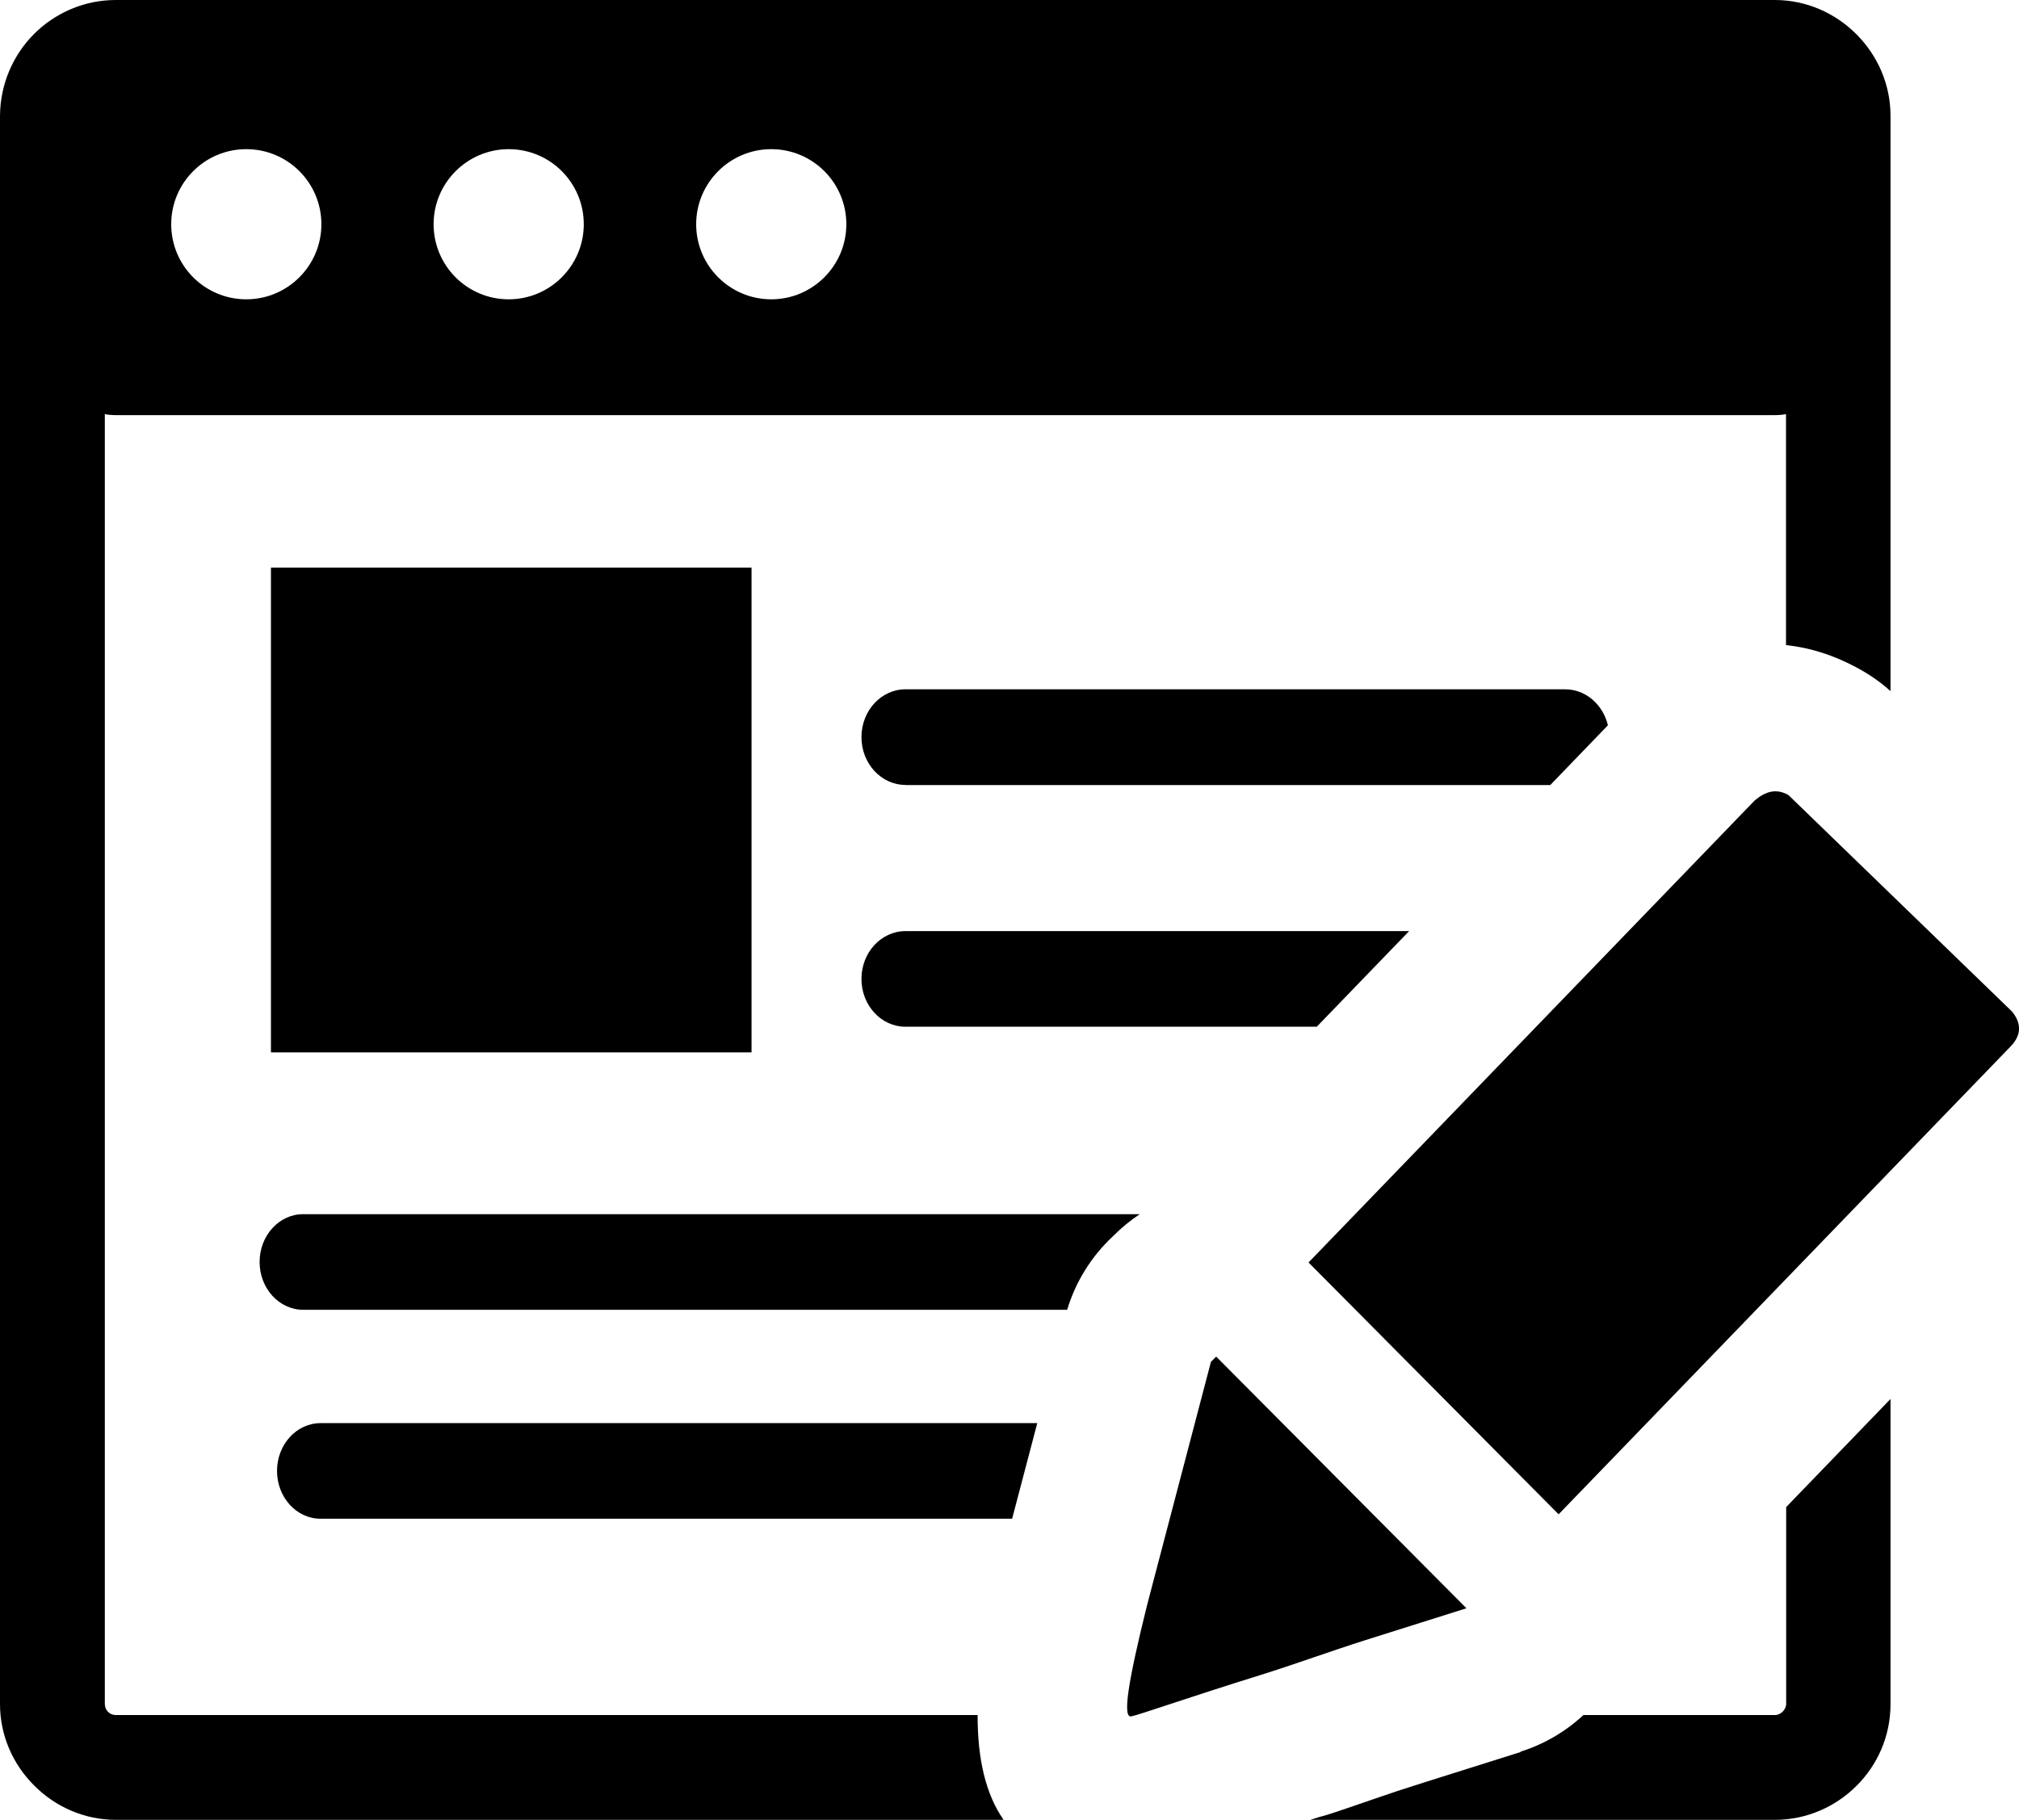
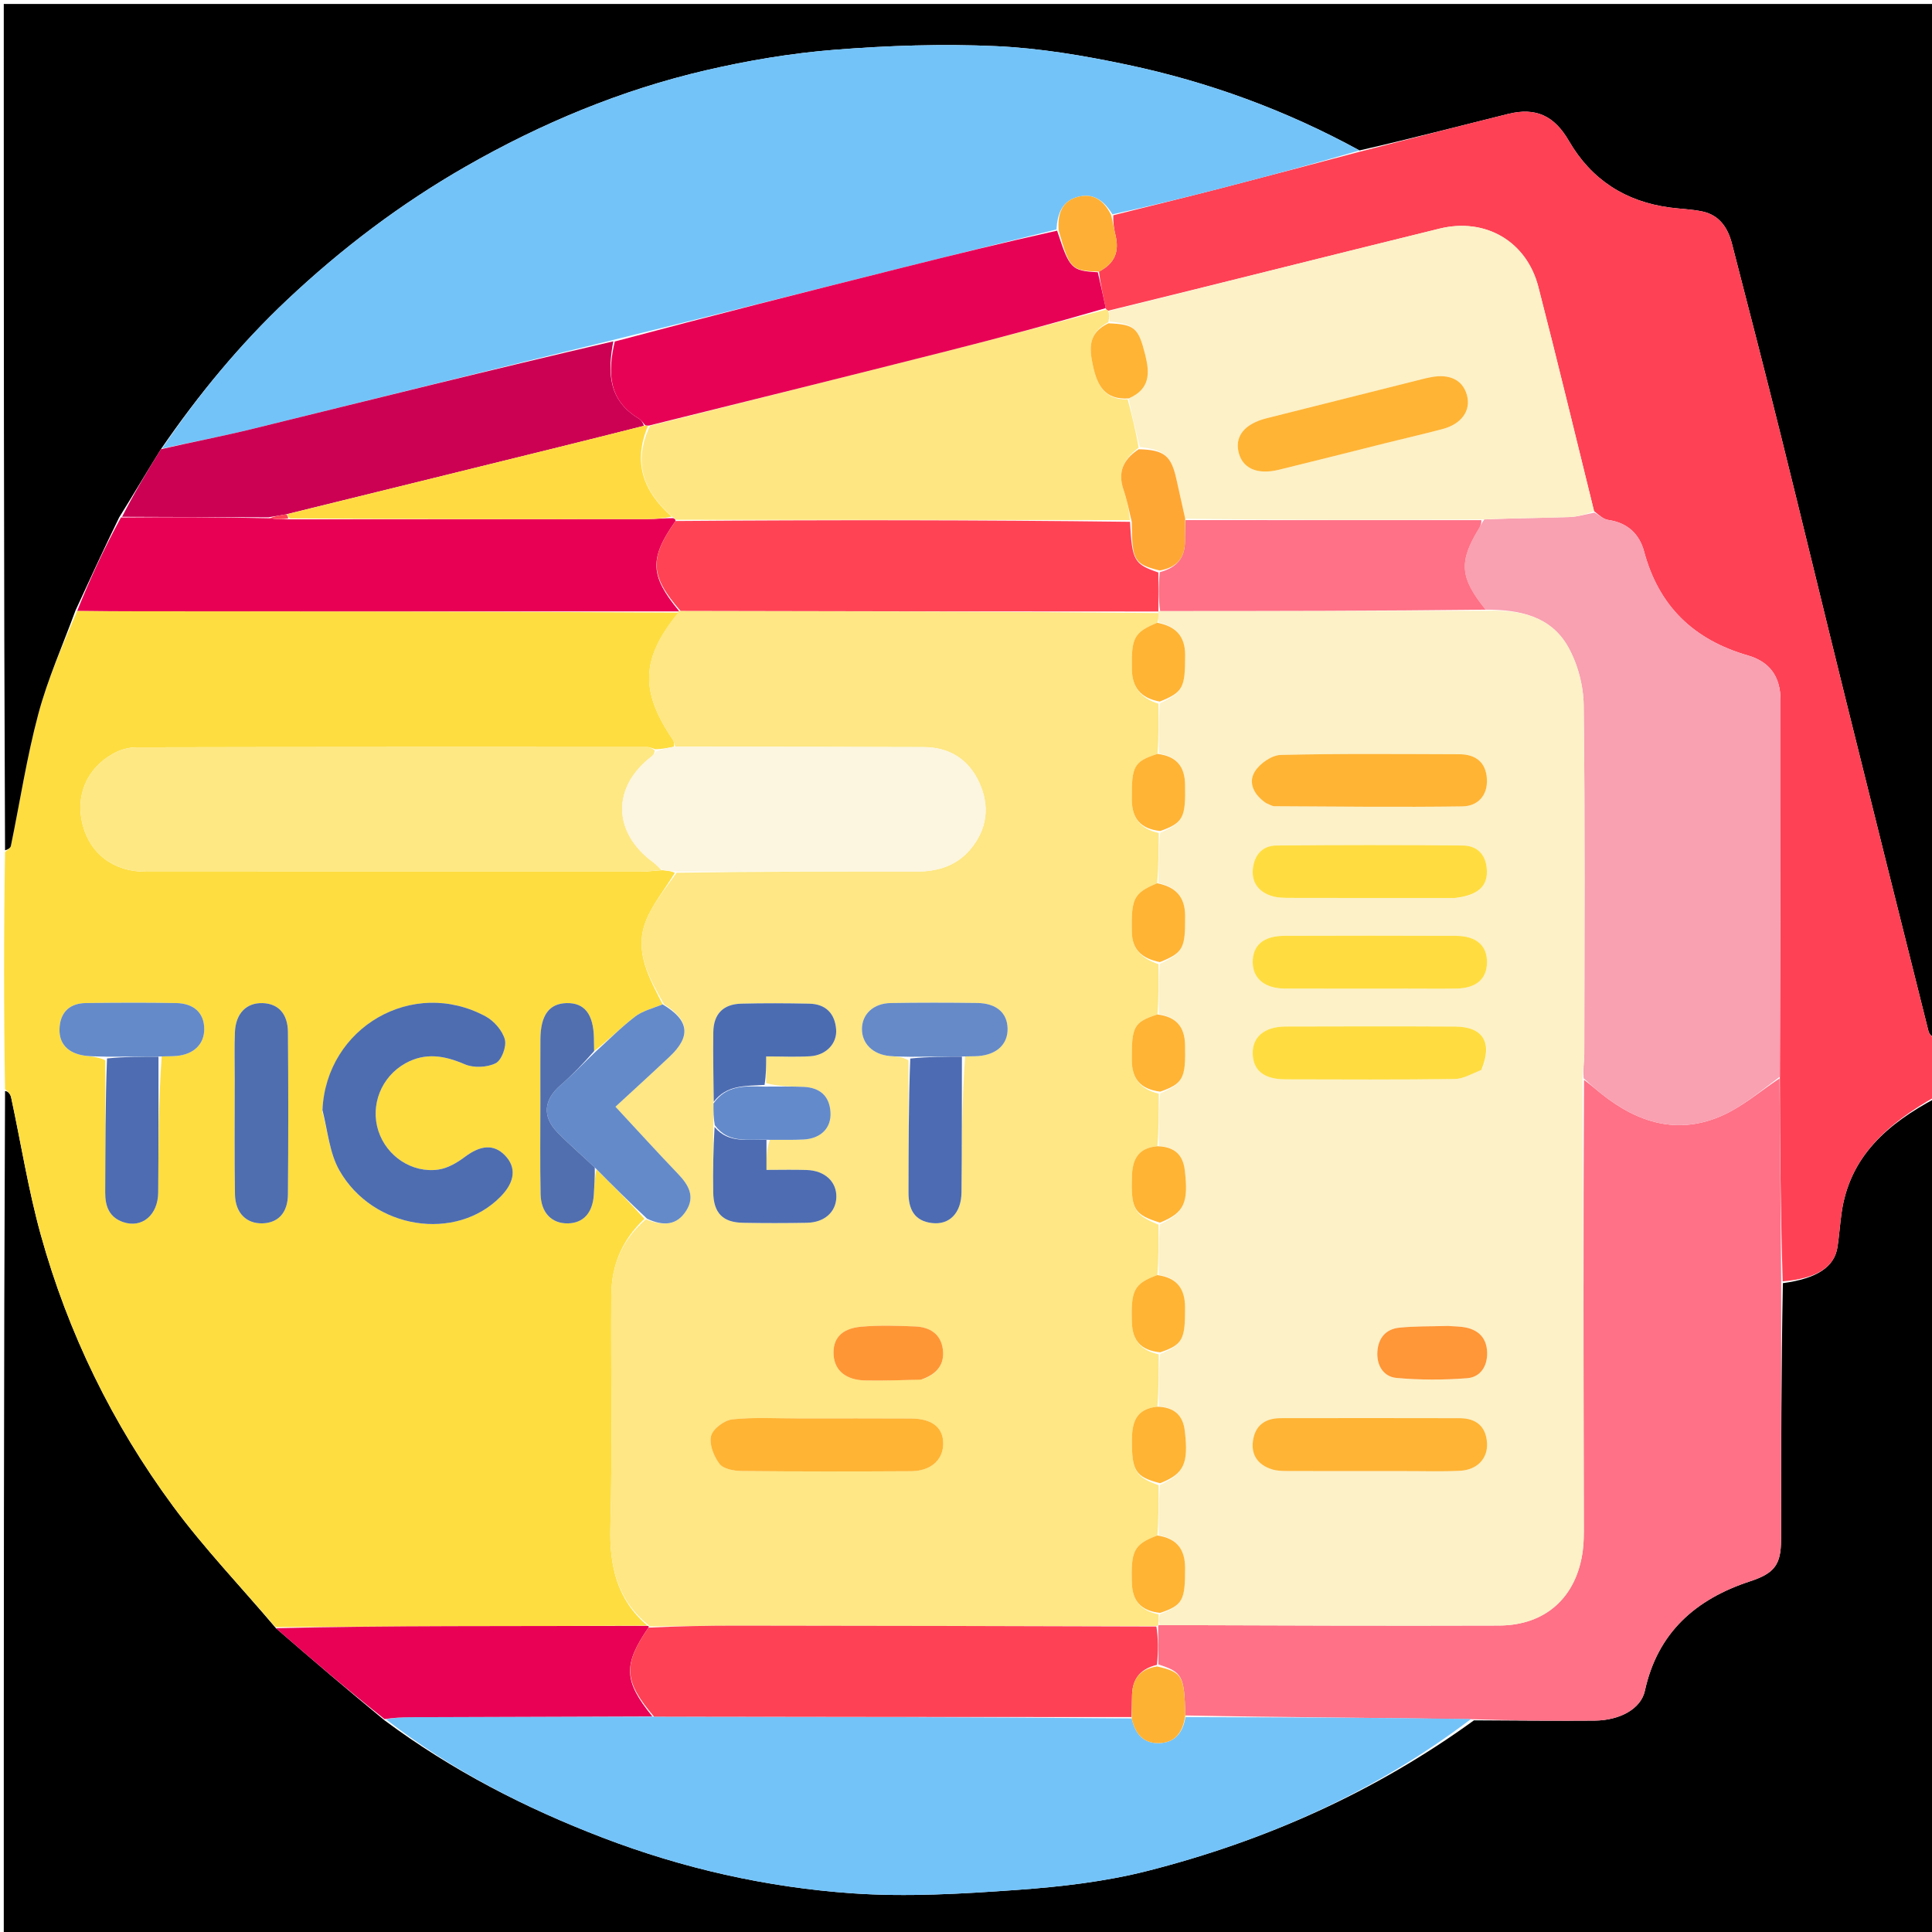
- <svg xmlns="http://www.w3.org/2000/svg" version="1.1" id="Layer_1" x="0px" y="0px" viewBox="0 0 122.88 110.78" style="enable-background:new 0 0 122.88 110.78" xml:space="preserve">
-   <style type="text/css">
- 	.st0{fill-rule:evenodd;clip-rule:evenodd;}
- </style>
-   <g>
-     <path class="st0" d="M7.05,0h100.97c1.92,0,3.68,0.8,4.95,2.07l0,0l0.01,0.01l0.01,0.01L113,2.1c1.27,1.28,2.06,3.03,2.06,4.95 v35.02c-0.53-0.48-1.13-0.91-1.78-1.28c-1.54-0.87-3.06-1.36-4.58-1.52V25.21l0,0c-0.22,0.04-0.45,0.06-0.67,0.06H7.05 c-0.23,0-0.46-0.02-0.67-0.06v78.51c0,0.19,0.07,0.36,0.19,0.48l0,0l0.01,0.01c0.12,0.12,0.28,0.19,0.48,0.19h52.44 c-0.01,2.74,0.52,4.86,1.58,6.38l-54.02,0c-1.92,0-3.68-0.79-4.96-2.07l-0.01-0.01l-0.01-0.01l-0.01-0.01 C0.79,107.4,0,105.65,0,103.73l0-96.7c0.02-1.94,0.81-3.7,2.08-4.97c0.08-0.08,0.15-0.15,0.23-0.22C3.57,0.7,5.23,0,7.05,0L7.05,0 L7.05,0z M55.11,47.78c-1.48,0-2.68-1.3-2.68-2.91c0-1.61,1.2-2.91,2.68-2.91h40.15c1.25,0,2.3,0.93,2.6,2.19l-3.51,3.64H55.11 L55.11,47.78L55.11,47.78z M55.11,62.5c-1.48,0-2.68-1.3-2.68-2.91s1.2-2.91,2.68-2.91h30.65l-5.62,5.82H55.11L55.11,62.5 L55.11,62.5z M89.25,97.9c-2.05,0.65-4.1,1.29-6.15,1.94c-2.05,0.65-4.1,1.4-6.15,2.05c-4.86,1.51-7.55,2.48-8.1,2.59 c-0.54,0.11-0.21-2.05,0.97-6.8l3.88-14.78l0.32-0.32L89.25,97.9L89.25,97.9L89.25,97.9L89.25,97.9L89.25,97.9L89.25,97.9z M79.64,76.85l27.16-28.13c0.65-0.54,1.3-0.75,2.05-0.32l13.6,13.17c0.54,0.65,0.65,1.4-0.11,2.16L94.86,92.18L79.64,76.85 L79.64,76.85L79.64,76.85L79.64,76.85z M115.06,85.16v18.58c0,1.94-0.79,3.7-2.07,4.97c-1.27,1.27-3.03,2.07-4.97,2.07H79.74 l0.51-0.16l0.5-0.14c0.55-0.17,1.86-0.62,3.16-1.07c0.67-0.23,1.34-0.46,2.74-0.9l5.9-1.86l-0.01-0.02 c1.39-0.44,2.7-1.18,3.83-2.23h11.65c0.18,0,0.35-0.08,0.48-0.21c0.12-0.12,0.21-0.29,0.21-0.48V91.74L115.06,85.16L115.06,85.16z M19.51,92.45c-1.46,0-2.65-1.3-2.65-2.91s1.19-2.91,2.65-2.91h43.62l-1.53,5.82H19.51L19.51,92.45L19.51,92.45z M18.45,79.73 c-1.46,0-2.65-1.3-2.65-2.91c0-1.61,1.19-2.91,2.65-2.91h50.92c-0.56,0.37-1.1,0.81-1.6,1.31l-0.05,0.05 c-1.26,1.18-2.24,2.7-2.77,4.46H18.45L18.45,79.73L18.45,79.73z M16.49,34.55h29.25v29.51H16.49V34.55L16.49,34.55L16.49,34.55z M46.94,9.08c2.53,0,4.57,2.05,4.57,4.57c0,2.52-2.05,4.57-4.57,4.57c-2.52,0-4.57-2.05-4.57-4.57 C42.37,11.13,44.42,9.08,46.94,9.08L46.94,9.08L46.94,9.08z M30.96,9.08c2.53,0,4.57,2.05,4.57,4.57c0,2.52-2.05,4.57-4.57,4.57 c-2.53,0-4.57-2.05-4.57-4.57C26.39,11.13,28.44,9.08,30.96,9.08L30.96,9.08L30.96,9.08z M14.99,9.08c2.53,0,4.57,2.05,4.57,4.57 c0,2.52-2.05,4.57-4.57,4.57c-2.53,0-4.57-2.05-4.57-4.57C10.42,11.13,12.46,9.08,14.99,9.08L14.99,9.08L14.99,9.08z" />
-   </g>
+ <svg xmlns="http://www.w3.org/2000/svg" version="1.1" id="Layer_1" x="0px" y="0px" width="100%" viewBox="0 0 512 512" enable-background="new 0 0 512 512" xml:space="preserve">
+   <path fill="#000000" opacity="1" stroke="none" d=" M513,291   C513,364.966 513,438.933 513,512.95   C342.445,512.95 171.889,512.95 1,512.95   C1,438.646 1,364.291 1.336,289.133   C2.11,289.167 2.762,289.957 2.954,290.846   C5.569,302.989 7.498,315.32 10.814,327.266   C18.042,353.297 29.802,377.355 45.808,399.079   C54.11,410.347 63.886,420.531 73.134,431.499   C82.699,439.816 92.127,447.839 101.926,455.919   C119.839,469.233 139.214,479.138 159.66,486.979   C180.96,495.148 203.131,500.153 225.799,501.744   C240.282,502.76 254.974,501.886 269.501,500.848   C281.138,500.016 292.923,498.663 304.195,495.787   C335.266,487.861 364.231,475.009 390.618,455.905   C401.566,455.984 412.06,456.054 422.554,455.98   C429.344,455.932 434.876,452.811 435.907,448.088   C439.284,432.623 449.372,423.783 463.837,419.045   C470.295,416.929 471.992,414.579 471.999,408.049   C472.025,385.396 472.048,362.742 472.477,340.051   C481.573,338.817 486.168,335.734 486.961,330.44   C487.397,327.53 487.608,324.587 488.004,321.671   C490.082,306.358 500.376,297.726 513,291  z" />
+   <path fill="#FEDD41" opacity="1" stroke="none" d=" M72.997,431.204   C63.886,420.531 54.11,410.347 45.808,399.079   C29.802,377.355 18.042,353.297 10.814,327.266   C7.498,315.32 5.569,302.989 2.954,290.846   C2.762,289.957 2.11,289.167 1.336,288.666   C1,267.979 1,246.958 1.336,225.803   C2.091,225.168 2.773,224.721 2.889,224.158   C5.294,212.498 7.089,200.679 10.157,189.2   C12.654,179.859 16.662,170.922 20.463,161.875   C26.411,161.964 31.896,161.995 37.381,161.998   C84.918,162.026 132.456,162.049 179.809,162.35   C169.875,174.461 169.54,183.096 178.294,195.995   C178.647,196.516 178.712,197.231 178.556,197.903   C176.806,198.235 175.412,198.52 173.677,198.566   C172.688,198.201 172.038,197.967 171.389,197.967   C126.292,197.958 81.194,197.946 36.097,198.048   C34.047,198.053 31.788,198.72 29.988,199.725   C22.879,203.695 19.888,211.023 21.933,218.705   C23.974,226.372 30.187,231.009 38.533,231.011   C82.3,231.021 126.066,231.02 169.833,230.995   C171.65,230.994 173.467,230.721 175.656,230.607   C177.017,230.761 178.008,230.882 178.849,231.303   C176.124,235.782 172.861,239.694 171.122,244.195   C167.99,252.3 172.159,259.303 175.606,266.177   C172.879,267.257 170.227,267.916 168.251,269.447   C164.458,272.385 161.048,275.818 157.451,278.555   C157.414,277.065 157.417,276.065 157.395,275.065   C157.256,268.735 154.892,265.724 150.157,265.834   C145.522,265.942 143.249,269.054 143.212,275.445   C143.18,280.944 143.203,286.443 143.205,291.942   C143.208,300.107 143.097,308.274 143.262,316.436   C143.363,321.427 146.25,324.297 150.509,324.209   C154.612,324.124 157.058,321.419 157.368,316.61   C157.517,314.292 157.653,311.973 158.049,309.903   C162.567,314.379 166.829,318.606 170.786,323.005   C164.752,328.641 162.048,335.479 161.997,343.25   C161.862,363.703 162.307,384.169 161.761,404.609   C161.481,415.107 163.557,424.017 171.592,430.817   C153.855,430.912 136.584,430.898 119.313,430.95   C103.874,430.997 88.435,431.117 72.997,431.204  M27.896,280.981   C27.899,292.647 27.947,304.313 27.879,315.979   C27.857,319.674 28.948,322.605 32.644,323.869   C37.608,325.567 41.871,322.017 41.925,316.024   C42.033,304.025 41.985,292.026 42.849,279.916   C44.174,279.894 45.507,279.957 46.823,279.835   C51.406,279.409 54.16,276.667 54.127,272.65   C54.092,268.501 51.452,265.902 46.66,265.82   C38.711,265.683 30.757,265.722 22.807,265.817   C18.787,265.866 16.192,267.907 15.806,272.049   C15.423,276.161 17.577,278.707 21.458,279.583   C23.529,280.05 25.736,279.914 27.896,280.981  M85.423,294.587   C86.866,299.807 87.334,305.583 89.93,310.148   C98.869,325.866 120.916,329.165 132.706,317.078   C136.519,313.169 136.895,309.306 133.771,306.135   C130.805,303.125 127.319,303.48 123.134,306.632   C121.103,308.161 118.607,309.607 116.161,309.952   C109.151,310.941 102.471,306.393 100.292,299.752   C98.045,292.905 101.043,285.334 107.448,281.785   C112.743,278.851 117.798,279.734 123.183,282.053   C125.521,283.061 129.106,282.902 131.366,281.765   C132.936,280.975 134.296,277.317 133.793,275.475   C133.149,273.117 130.935,270.561 128.712,269.36   C109.373,258.912 86.461,272.25 85.423,294.587  M62.205,286.506   C62.211,296.505 62.105,306.505 62.269,316.501   C62.351,321.469 65.315,324.33 69.583,324.2   C73.697,324.074 76.266,321.409 76.307,316.518   C76.424,302.187 76.424,287.855 76.308,273.525   C76.268,268.62 73.714,265.966 69.597,265.836   C65.317,265.7 62.47,268.548 62.256,273.513   C62.083,277.505 62.211,281.51 62.205,286.506  z" />
+   <path fill="#000000" opacity="1" stroke="none" d=" M19.999,161.805   C16.662,170.922 12.654,179.859 10.157,189.2   C7.089,200.679 5.294,212.498 2.889,224.158   C2.773,224.721 2.091,225.168 1.336,225.335   C1,150.366 1,75.731 1,1.048   C171.56,1.048 342.121,1.048 513,1.048   C513,92.021 513,183.042 512.673,274.846   C511.9,274.801 511.256,274.023 511.035,273.139   C503.703,243.877 496.376,214.614 489.124,185.332   C483.358,162.049 477.748,138.728 471.959,115.451   C467.732,98.457 463.356,81.499 458.975,64.544   C457.911,60.424 455.701,57.042 451.245,56.066   C448.386,55.44 445.406,55.385 442.491,54.994   C430.757,53.417 421.744,47.643 415.785,37.361   C411.927,30.704 407.067,28.358 399.647,30.2   C386.592,33.442 373.574,36.831 360.278,39.867   C340.675,29.144 320.185,21.692 298.743,17.159   C287.3,14.74 275.612,12.764 263.959,12.232   C249.749,11.585 235.413,12.068 221.22,13.186   C209.757,14.09 198.276,16.02 187.066,18.625   C164.595,23.846 143.464,32.661 123.416,44.138   C106.2,53.994 90.518,65.868 76.121,79.436   C63.553,91.28 52.61,104.545 42.649,119.042   C38.856,125.125 35.367,131.033 31.577,137.122   C27.517,145.471 23.758,153.638 19.999,161.805  z" />
+   <path fill="#FF4155" opacity="1" stroke="none" d=" M360.54,40.159   C373.574,36.831 386.592,33.442 399.647,30.2   C407.067,28.358 411.927,30.704 415.785,37.361   C421.744,47.643 430.757,53.417 442.491,54.994   C445.406,55.385 448.386,55.44 451.245,56.066   C455.701,57.042 457.911,60.424 458.975,64.544   C463.356,81.499 467.732,98.457 471.959,115.451   C477.748,138.728 483.358,162.049 489.124,185.332   C496.376,214.614 503.703,243.877 511.035,273.139   C511.256,274.023 511.9,274.801 512.673,275.314   C513,280.022 513,285.044 513,290.533   C500.376,297.726 490.082,306.358 488.004,321.671   C487.608,324.587 487.397,327.53 486.961,330.44   C486.168,335.734 481.573,338.817 472.437,339.579   C471.859,321.359 471.728,303.573 471.687,285.342   C471.814,251.786 471.885,218.674 471.858,185.563   C471.853,179.29 468.997,175.375 463.166,173.689   C448.892,169.563 439.591,160.676 435.704,146.166   C434.448,141.475 431.284,138.522 426.206,137.794   C424.92,137.61 423.763,136.524 422.439,135.449   C417.463,115.362 412.744,95.64 407.673,76.009   C404.559,63.955 393.652,57.599 381.472,60.594   C352.261,67.776 323.095,75.14 293.707,82.333   C293.502,82.234 293.083,82.051 293.041,81.658   C292.31,78.229 291.621,75.191 291.242,71.97   C295.504,69.796 296.632,66.597 295.638,62.425   C295.225,60.69 294.965,58.92 295.032,57.053   C304.784,54.602 314.155,52.322 323.491,49.909   C335.855,46.713 348.192,43.414 360.54,40.159  z" />
+   <path fill="#FF7186" opacity="1" stroke="none" d=" M471.596,285.786   C471.728,303.573 471.859,321.359 472.031,339.617   C472.048,362.742 472.025,385.396 471.999,408.049   C471.992,414.579 470.295,416.929 463.837,419.045   C449.372,423.783 439.284,432.623 435.907,448.088   C434.876,452.811 429.344,455.932 422.554,455.98   C412.06,456.054 401.566,455.984 390.295,455.619   C364.398,455.193 339.279,455.124 314.113,454.61   C313.887,444.082 313.37,443.159 306.99,441.091   C306.969,437.477 306.946,434.289 306.928,430.973   C306.933,430.844 306.984,430.592 307.449,430.664   C337.704,430.765 367.494,430.881 397.284,430.781   C409.671,430.74 417.877,423.188 419.461,410.872   C419.736,408.737 419.734,406.557 419.73,404.398   C419.661,364.961 419.571,325.523 419.786,286.177   C421.473,287.434 422.84,288.626 424.253,289.761   C434.011,297.602 444.796,300.936 456.67,295.511   C462.011,293.07 466.643,289.076 471.596,285.786  z" />
+   <path fill="#73C3F9" opacity="1" stroke="none" d=" M314.16,455.054   C339.279,455.124 364.398,455.193 389.841,455.549   C364.231,475.009 335.266,487.861 304.195,495.787   C292.923,498.663 281.138,500.016 269.501,500.848   C254.974,501.886 240.282,502.76 225.799,501.744   C203.131,500.153 180.96,495.148 159.66,486.979   C139.214,479.138 119.839,469.233 102.28,455.637   C104.41,455.221 106.559,455.085 108.709,455.076   C130.093,454.993 151.477,454.93 173.339,454.932   C215.825,455.016 257.832,455.03 299.913,455.407   C300.854,459.582 303.06,462.034 307.126,461.944   C311.454,461.849 313.509,459.083 314.16,455.054  z" />
+   <path fill="#E80154" opacity="1" stroke="none" d=" M172.862,454.862   C151.477,454.93 130.093,454.993 108.709,455.076   C106.559,455.085 104.41,455.221 101.908,455.58   C92.127,447.839 82.699,439.816 73.134,431.499   C88.435,431.117 103.874,430.997 119.313,430.95   C136.584,430.898 153.855,430.912 171.55,430.885   C171.974,430.872 171.985,431.031 171.834,431.339   C165.082,441.219 165.299,445.496 172.862,454.862  z" />
+   <path fill="#FEE784" opacity="1" stroke="none" d=" M178.911,197.856   C178.712,197.231 178.647,196.516 178.294,195.995   C169.54,183.096 169.875,174.461 179.743,162.307   C179.863,161.986 179.869,161.828 180.344,161.892   C222.877,162.005 264.936,162.054 306.997,162.46   C307.009,163.527 307.021,164.239 306.677,165.033   C300.476,167.593 299.82,169.055 299.957,177.328   C300.039,182.217 302.329,185.02 307.012,186.485   C307.046,191.198 307.085,195.45 306.744,199.785   C300.413,201.824 299.881,203.063 299.945,211.889   C299.981,216.904 302.208,219.656 307.1,220.757   C307.053,225.463 307.032,229.724 306.66,234.069   C300.39,236.674 299.796,238.126 299.948,246.921   C300.032,251.823 302.743,254.033 307.028,255.52   C307.048,260.243 307.079,264.508 306.73,268.843   C300.423,270.861 299.893,272.115 299.942,280.938   C299.97,285.978 302.278,288.659 307.1,289.833   C307.085,294.766 307.096,299.258 306.71,303.768   C301.499,304.212 300.127,307.374 299.987,311.616   C299.698,320.427 300.493,321.876 307.041,324.553   C307.044,329.291 307.063,333.572 306.709,337.907   C300.478,340.178 299.666,341.948 299.97,350.574   C300.138,355.332 302.444,357.897 307.079,358.91   C307.075,363.819 307.09,368.293 306.709,372.79   C300.864,373.384 299.992,377.161 299.974,381.676   C299.942,389.786 300.895,391.401 307.056,393.593   C307.049,398.319 307.064,402.589 306.707,406.918   C300.466,409.247 299.679,410.98 299.967,419.59   C300.126,424.352 302.44,426.9 307.073,427.822   C307.046,428.951 307.015,429.772 306.984,430.592   C306.984,430.592 306.933,430.844 306.471,430.912   C269.135,430.92 232.262,430.844 195.388,430.811   C187.587,430.804 179.786,430.954 171.985,431.031   C171.985,431.031 171.974,430.872 172.016,430.805   C163.557,424.017 161.481,415.107 161.761,404.609   C162.307,384.169 161.862,363.703 161.997,343.25   C162.048,335.479 164.752,328.641 171.165,323.134   C175.788,325 179.385,324.761 181.863,320.836   C184.26,317.04 182.461,313.992 179.69,311.1   C174.196,305.369 168.858,299.49 163.103,293.292   C167.521,289.214 172.531,284.664 177.455,280.023   C183.175,274.633 182.693,270.378 175.986,266.15   C172.159,259.303 167.99,252.3 171.122,244.195   C172.861,239.694 176.124,235.782 179.317,231.279   C200.908,230.958 221.881,230.942 242.854,230.98   C248.454,230.99 253.451,229.477 257.132,225.121   C261.644,219.782 262.38,213.62 259.513,207.361   C256.711,201.244 251.636,198.015 244.822,197.989   C222.852,197.906 200.882,197.895 178.911,197.856  M189.014,292.85   C189.056,294.568 189.097,296.286 189.021,298.934   C189.012,304.601 188.933,310.268 189.013,315.933   C189.091,321.43 191.517,323.951 196.869,324.05   C202.534,324.155 208.203,324.153 213.867,324.048   C218.473,323.963 221.517,321.214 221.638,317.31   C221.766,313.204 218.635,310.229 213.798,310.062   C210.349,309.942 206.892,310.038 203.124,310.038   C203.124,306.993 203.124,304.532 204.034,302.047   C207.013,302.034 209.999,302.14 212.971,301.981   C217.543,301.735 220.324,298.932 220.092,294.795   C219.847,290.433 217.264,288.239 213.032,288.036   C209.729,287.878 206.413,287.964 203.04,287.05   C203.04,284.799 203.04,282.549 203.04,279.966   C207.407,279.966 211.066,280.145 214.699,279.919   C218.885,279.657 221.867,276.584 221.585,272.815   C221.266,268.565 218.813,266.072 214.464,265.983   C208.467,265.86 202.463,265.829 196.467,265.98   C191.666,266.101 189.117,268.684 189.036,273.509   C188.932,279.67 189.093,285.836 189.014,292.85  M255.776,279.926   C256.936,279.911 258.101,279.957 259.256,279.87   C264.165,279.498 267.104,276.721 267.024,272.582   C266.943,268.398 264.06,265.863 258.932,265.799   C251.308,265.704 243.68,265.69 236.057,265.817   C231.477,265.893 228.484,268.723 228.426,272.613   C228.368,276.527 231.287,279.437 235.777,279.857   C237.425,280.011 239.086,280.012 240.757,281.009   C240.763,292.668 240.793,304.328 240.762,315.987   C240.751,320.344 242.217,323.55 246.976,324.12   C251.59,324.672 254.748,321.478 254.807,315.985   C254.935,303.995 254.889,292.002 255.776,279.926  M211.5,375.894   C205.681,375.908 199.82,375.528 194.065,376.144   C191.956,376.37 188.901,378.664 188.442,380.544   C187.9,382.76 189.162,385.967 190.682,387.946   C191.726,389.307 194.536,389.817 196.565,389.838   C211.527,389.987 226.492,389.971 241.456,389.889   C246.625,389.861 249.876,386.954 249.957,382.716   C250.04,378.37 247.09,375.945 241.43,375.913   C231.787,375.858 222.144,375.895 211.5,375.894  M244.502,365.505   C248.254,364.215 250.363,361.636 249.868,357.629   C249.36,353.52 246.402,351.682 242.567,351.524   C237.783,351.326 232.955,351.169 228.199,351.595   C222.917,352.067 220.618,354.806 220.921,359.149   C221.206,363.217 224.186,365.726 229.276,365.833   C234.073,365.934 238.877,365.766 244.502,365.505  z" />
+   <path fill="#FEE884" opacity="1" stroke="none" d=" M175.285,230.574   C173.467,230.721 171.65,230.994 169.833,230.995   C126.066,231.02 82.3,231.021 38.533,231.011   C30.187,231.009 23.974,226.372 21.933,218.705   C19.888,211.023 22.879,203.695 29.988,199.725   C31.788,198.72 34.047,198.053 36.097,198.048   C81.194,197.946 126.292,197.958 171.389,197.967   C172.038,197.967 172.688,198.201 173.544,198.892   C173.394,199.799 173.065,200.177 172.675,200.476   C162.091,208.591 162.308,220.647 173.165,228.563   C173.946,229.132 174.582,229.899 175.285,230.574  z" />
+   <path fill="#E80054" opacity="1" stroke="none" d=" M20.463,161.875   C23.758,153.638 27.517,145.471 32.054,137.138   C45.605,137.013 58.379,137.054 71.44,137.342   C73.279,137.614 74.83,137.639 76.824,137.63   C108.748,137.592 140.228,137.595 171.708,137.565   C173.859,137.563 176.01,137.315 178.422,137.322   C178.857,137.558 179.03,137.654 179.025,138.072   C172.042,147.969 172.243,152.57 179.869,161.828   C179.869,161.828 179.863,161.986 179.928,162.03   C132.456,162.049 84.918,162.026 37.381,161.998   C31.896,161.995 26.411,161.964 20.463,161.875  z" />
+   <path fill="#FCF5DF" opacity="1" stroke="none" d=" M175.656,230.607   C174.582,229.899 173.946,229.132 173.165,228.563   C162.308,220.647 162.091,208.591 172.675,200.476   C173.065,200.177 173.394,199.799 173.884,199.131   C175.412,198.52 176.806,198.235 178.556,197.903   C200.882,197.895 222.852,197.906 244.822,197.989   C251.636,198.015 256.711,201.244 259.513,207.361   C262.38,213.62 261.644,219.782 257.132,225.121   C253.451,229.477 248.454,230.99 242.854,230.98   C221.881,230.942 200.908,230.958 179.466,230.978   C178.008,230.882 177.017,230.761 175.656,230.607  z" />
+   <path fill="#4E6DB0" opacity="1" stroke="none" d=" M85.451,294.168   C86.461,272.25 109.373,258.912 128.712,269.36   C130.935,270.561 133.149,273.117 133.793,275.475   C134.296,277.317 132.936,280.975 131.366,281.765   C129.106,282.902 125.521,283.061 123.183,282.053   C117.798,279.734 112.743,278.851 107.448,281.785   C101.043,285.334 98.045,292.905 100.292,299.752   C102.471,306.393 109.151,310.941 116.161,309.952   C118.607,309.607 121.103,308.161 123.134,306.632   C127.319,303.48 130.805,303.125 133.771,306.135   C136.895,309.306 136.519,313.169 132.706,317.078   C120.916,329.165 98.869,325.866 89.93,310.148   C87.334,305.583 86.866,299.807 85.451,294.168  z" />
+   <path fill="#648ACA" opacity="1" stroke="none" d=" M175.606,266.177   C182.693,270.378 183.175,274.633 177.455,280.023   C172.531,284.664 167.521,289.214 163.103,293.292   C168.858,299.49 174.196,305.369 179.69,311.1   C182.461,313.992 184.26,317.04 181.863,320.836   C179.385,324.761 175.788,325 171.47,322.962   C166.829,318.606 162.567,314.379 157.879,309.659   C154.182,306.133 150.766,303.238 147.674,300.031   C143.627,295.834 144.126,291.455 148.502,287.634   C151.619,284.913 154.496,281.918 157.48,279.046   C161.048,275.818 164.458,272.385 168.251,269.447   C170.227,267.916 172.879,267.257 175.606,266.177  z" />
+   <path fill="#4F6EAF" opacity="1" stroke="none" d=" M62.205,286.008   C62.211,281.51 62.083,277.505 62.256,273.513   C62.47,268.548 65.317,265.7 69.597,265.836   C73.714,265.966 76.268,268.62 76.308,273.525   C76.424,287.855 76.424,302.187 76.307,316.518   C76.266,321.409 73.697,324.074 69.583,324.2   C65.315,324.33 62.351,321.469 62.269,316.501   C62.105,306.505 62.211,296.505 62.205,286.008  z" />
+   <path fill="#4D6CB1" opacity="1" stroke="none" d=" M42.001,280.027   C41.985,292.026 42.033,304.025 41.925,316.024   C41.871,322.017 37.608,325.567 32.644,323.869   C28.948,322.605 27.857,319.674 27.879,315.979   C27.947,304.313 27.899,292.647 28.361,280.497   C33.217,280.018 37.609,280.022 42.001,280.027  z" />
+   <path fill="#516FAE" opacity="1" stroke="none" d=" M157.451,278.555   C154.496,281.918 151.619,284.913 148.502,287.634   C144.126,291.455 143.627,295.834 147.674,300.031   C150.766,303.238 154.182,306.133 157.624,309.41   C157.653,311.973 157.517,314.292 157.368,316.61   C157.058,321.419 154.612,324.124 150.509,324.209   C146.25,324.297 143.363,321.427 143.262,316.436   C143.097,308.274 143.208,300.107 143.205,291.942   C143.203,286.443 143.18,280.944 143.212,275.445   C143.249,269.054 145.522,265.942 150.157,265.834   C154.892,265.724 157.256,268.735 157.395,275.065   C157.417,276.065 157.414,277.065 157.451,278.555  z" />
+   <path fill="#648ACA" opacity="1" stroke="none" d=" M42.425,279.972   C37.609,280.022 33.217,280.018 28.353,280.032   C25.736,279.914 23.529,280.05 21.458,279.583   C17.577,278.707 15.423,276.161 15.806,272.049   C16.192,267.907 18.787,265.866 22.807,265.817   C30.757,265.722 38.711,265.683 46.66,265.82   C51.452,265.902 54.092,268.501 54.127,272.65   C54.16,276.667 51.406,279.409 46.823,279.835   C45.507,279.957 44.174,279.894 42.425,279.972  z" />
+   <path fill="#73C3F9" opacity="1" stroke="none" d=" M360.278,39.867   C348.192,43.414 335.855,46.713 323.491,49.909   C314.155,52.322 304.784,54.602 294.817,56.802   C292.449,52.907 289.525,51.069 285.471,52.217   C281.337,53.387 280.225,56.765 279.971,60.806   C266.007,64.262 252.45,67.6 238.908,70.997   C213.603,77.346 188.305,83.73 162.606,90.06   C130.491,97.901 98.786,105.83 67.049,113.629   C59.07,115.589 50.989,117.131 42.955,118.866   C52.61,104.545 63.553,91.28 76.121,79.436   C90.518,65.868 106.2,53.994 123.416,44.138   C143.464,32.661 164.595,23.846 187.066,18.625   C198.276,16.02 209.757,14.09 221.22,13.186   C235.413,12.068 249.749,11.585 263.959,12.232   C275.612,12.764 287.3,14.74 298.743,17.159   C320.185,21.692 340.675,29.144 360.278,39.867  z" />
+   <path fill="#CC0154" opacity="1" stroke="none" d=" M42.649,119.042   C50.989,117.131 59.07,115.589 67.049,113.629   C98.786,105.83 130.491,97.901 162.528,90.46   C160.948,98.886 161.281,106.136 169.311,110.939   C169.995,111.348 170.461,112.122 170.642,112.849   C162.861,114.817 155.469,116.677 148.07,118.505   C124.101,124.426 100.13,130.335 75.802,136.306   C74.013,136.607 72.583,136.851 71.152,137.095   C58.379,137.054 45.605,137.013 32.355,136.956   C35.367,131.033 38.856,125.125 42.649,119.042  z" />
+   <path fill="#F9A0B1" opacity="1" stroke="none" d=" M471.687,285.342   C466.643,289.076 462.011,293.07 456.67,295.511   C444.796,300.936 434.011,297.602 424.253,289.761   C422.84,288.626 421.473,287.434 419.685,285.767   C419.483,283.285 419.851,281.303 419.853,279.322   C419.89,248.518 420.072,217.712 419.694,186.912   C419.63,181.669 418.098,175.9 415.521,171.351   C410.938,163.265 402.631,161.54 393.715,161.569   C386.861,153.096 386.546,148.898 391.94,140.062   C392.363,139.369 392.657,138.597 393.365,137.655   C401.119,137.323 408.523,137.283 415.919,137.025   C418.139,136.947 420.338,136.26 422.547,135.852   C423.763,136.524 424.92,137.61 426.206,137.794   C431.284,138.522 434.448,141.475 435.704,146.166   C439.591,160.676 448.892,169.563 463.166,173.689   C468.997,175.375 471.853,179.29 471.858,185.563   C471.885,218.674 471.814,251.786 471.687,285.342  z" />
+   <path fill="#FCF1C7" opacity="1" stroke="none" d=" M422.439,135.449   C420.338,136.26 418.139,136.947 415.919,137.025   C408.523,137.283 401.119,137.323 392.895,137.641   C366.11,137.834 340.149,137.834 314.088,137.456   C313.252,133.737 312.511,130.397 311.776,127.055   C310.391,120.753 308.574,119.216 302.04,118.451   C300.968,113.979 299.913,109.906 299.106,105.586   C304.843,103.118 304.693,98.842 303.515,94.116   C301.712,86.887 300.752,85.969 294.077,85.19   C294.013,84.065 293.962,83.248 293.911,82.431   C323.095,75.14 352.261,67.776 381.472,60.594   C393.652,57.599 404.559,63.955 407.673,76.009   C412.744,95.64 417.463,115.362 422.439,135.449  M367.791,117.264   C372.638,116.081 377.506,114.978 382.325,113.694   C387.378,112.348 389.863,108.759 388.752,104.713   C387.653,100.709 384.176,98.98 379.196,99.962   C378.706,100.059 378.213,100.144 377.73,100.265   C363.698,103.788 349.663,107.302 335.637,110.847   C329.973,112.279 327.323,115.431 328.184,119.588   C329.113,124.067 333.066,125.921 338.924,124.49   C348.293,122.202 357.644,119.838 367.791,117.264  z" />
+   <path fill="#FEE683" opacity="1" stroke="none" d=" M298.858,105.833   C299.913,109.906 300.968,113.979 301.749,118.656   C297.54,121.831 296.192,125.243 297.757,129.82   C298.651,132.435 299.196,135.169 299.437,137.83   C259.051,137.79 219.127,137.77 179.203,137.75   C179.03,137.654 178.857,137.558 178.278,137.056   C170.35,130.161 167.711,122.443 172.267,112.842   C198.836,106.119 225.068,99.605 251.27,92.972   C265.234,89.437 279.147,85.698 293.083,82.051   C293.083,82.051 293.502,82.234 293.707,82.333   C293.962,83.248 294.013,84.065 293.741,85.371   C288.37,88.221 288.631,92.199 289.626,96.831   C290.755,102.081 292.684,105.995 298.858,105.833  z" />
+   <path fill="#E80255" opacity="1" stroke="none" d=" M293.041,81.658   C279.147,85.698 265.234,89.437 251.27,92.972   C225.068,99.605 198.836,106.119 172.049,112.761   C171.481,112.84 171.028,112.726 171.028,112.726   C170.461,112.122 169.995,111.348 169.311,110.939   C161.281,106.136 160.948,98.886 162.927,90.5   C188.305,83.73 213.603,77.346 238.908,70.997   C252.45,67.6 266.007,64.262 280.145,61.129   C283.454,71.283 283.892,71.747 290.933,72.154   C291.621,75.191 292.31,78.229 293.041,81.658  z" />
+   <path fill="#FDB035" opacity="1" stroke="none" d=" M291.242,71.97   C283.892,71.747 283.454,71.283 280.559,61.036   C280.225,56.765 281.337,53.387 285.471,52.217   C289.525,51.069 292.449,52.907 294.42,56.914   C294.965,58.92 295.225,60.69 295.638,62.425   C296.632,66.597 295.504,69.796 291.242,71.97  z" />
+   <path fill="#FCF1C7" opacity="1" stroke="none" d=" M393.866,161.856   C402.631,161.54 410.938,163.265 415.521,171.351   C418.098,175.9 419.63,181.669 419.694,186.912   C420.072,217.712 419.89,248.518 419.853,279.322   C419.851,281.303 419.483,283.285 419.386,285.676   C419.571,325.523 419.661,364.961 419.73,404.398   C419.734,406.557 419.736,408.737 419.461,410.872   C417.877,423.188 409.671,430.74 397.284,430.781   C367.494,430.881 337.704,430.765 307.449,430.664   C307.015,429.772 307.046,428.951 307.455,427.738   C313.472,425.413 314.075,424.047 314.062,415.596   C314.055,410.658 311.994,407.705 307.079,406.86   C307.064,402.589 307.049,398.319 307.413,393.519   C313.79,390.59 315.012,387.873 313.98,379.176   C313.498,375.109 311.257,372.907 307.105,372.767   C307.09,368.293 307.075,363.819 307.454,358.811   C313.451,356.364 314.082,354.96 314.056,346.537   C314.041,341.631 312.055,338.623 307.083,337.852   C307.063,333.572 307.044,329.291 307.391,324.466   C313.832,321.402 315.003,318.81 313.981,310.122   C313.502,306.047 311.267,303.858 307.108,303.751   C307.096,299.258 307.085,294.766 307.465,289.739   C313.612,287.129 314.232,285.713 314.052,276.942   C313.954,272.185 311.819,269.462 307.11,268.772   C307.079,264.508 307.048,260.243 307.375,255.425   C313.645,252.447 314.121,251.263 314.067,242.687   C314.036,237.707 311.635,235.044 307.012,233.986   C307.032,229.724 307.053,225.463 307.464,220.672   C313.611,218.057 314.221,216.651 314.054,207.885   C313.963,203.12 311.817,200.413 307.125,199.702   C307.085,195.45 307.046,191.198 307.357,186.382   C313.583,183.427 314.071,182.196 314.073,173.626   C314.074,168.609 311.66,165.99 307.032,164.95   C307.021,164.239 307.009,163.527 306.988,162.406   C306.978,161.996 306.983,161.887 307.45,161.926   C336.567,161.929 365.216,161.892 393.866,161.856  M373.497,262   C377.66,261.999 381.825,262.06 385.987,261.982   C391.197,261.883 393.978,259.48 394.07,255.16   C394.166,250.629 391.306,248.029 385.832,248.007   C370.677,247.946 355.522,247.949 340.367,248.003   C334.811,248.023 331.937,250.533 331.977,255.025   C332.015,259.328 335.156,261.959 340.523,261.984   C351.181,262.033 361.84,262 373.497,262  M392.838,283.192   C395.639,276.227 393.027,272.086 385.594,272.046   C370.638,271.967 355.682,271.994 340.725,272.037   C335.081,272.052 331.851,274.809 331.977,279.287   C332.1,283.693 334.983,286.027 340.602,286.042   C355.558,286.082 370.516,286.15 385.47,285.956   C387.767,285.926 390.048,284.571 392.838,283.192  M372.497,389.861   C377.327,389.848 382.167,390.025 386.984,389.768   C391.525,389.526 394.335,386.458 394.077,382.384   C393.795,377.93 391.123,375.846 386.831,375.835   C371.008,375.794 355.185,375.805 339.363,375.829   C335.334,375.835 332.617,377.707 332.047,381.831   C331.511,385.703 333.471,388.245 337.083,389.389   C338.472,389.828 340.034,389.835 341.518,389.841   C351.511,389.877 361.505,389.86 372.497,389.861  M386.053,237.973   C391.459,237.302 394.107,235.045 394.049,230.946   C393.991,226.812 391.77,224.109 387.684,224.066   C371.202,223.895 354.717,223.915 338.234,224.066   C334.639,224.099 332.462,226.475 332.034,230.095   C331.599,233.771 333.456,236.233 336.78,237.377   C338.453,237.953 340.376,237.95 342.186,237.956   C356.506,237.997 370.825,237.978 386.053,237.973  M335.879,213.007   C336.502,213.234 337.124,213.656 337.748,213.659   C354.352,213.739 370.959,213.938 387.559,213.702   C391.616,213.644 394.313,210.822 394.042,206.378   C393.773,201.965 391.015,199.893 386.753,199.882   C370.973,199.839 355.189,199.677 339.419,200.063   C337.026,200.122 333.866,202.327 332.544,204.459   C330.735,207.379 332.2,210.549 335.879,213.007  M383.21,351.389   C379.076,351.522 374.919,351.434 370.814,351.853   C367.221,352.219 365.246,354.655 365.023,358.233   C364.797,361.859 366.651,364.851 370.078,365.163   C376.293,365.729 382.622,365.725 388.846,365.234   C392.286,364.962 394.197,362.101 394.106,358.447   C394.015,354.813 392.059,352.582 388.548,351.824   C387.105,351.512 385.592,351.526 383.21,351.389  z" />
+   <path fill="#FF4155" opacity="1" stroke="none" d=" M171.834,431.339   C179.786,430.954 187.587,430.804 195.388,430.811   C232.262,430.844 269.135,430.92 306.466,431.041   C306.946,434.289 306.969,437.477 306.612,441.196   C301.662,442.417 300.01,445.386 299.99,449.667   C299.982,451.46 299.892,453.252 299.84,455.044   C257.832,455.03 215.825,455.016 173.339,454.932   C165.299,445.496 165.082,441.219 171.834,431.339  z" />
+   <path fill="#FEB234" opacity="1" stroke="none" d=" M299.913,455.407   C299.892,453.252 299.982,451.46 299.99,449.667   C300.01,445.386 301.662,442.417 306.61,441.622   C313.37,443.159 313.887,444.082 314.113,454.61   C313.509,459.083 311.454,461.849 307.126,461.944   C303.06,462.034 300.854,459.582 299.913,455.407  z" />
+   <path fill="#FF4355" opacity="1" stroke="none" d=" M179.025,138.072   C219.127,137.77 259.051,137.79 299.46,138.287   C300.017,148.6 300.523,149.5 306.981,151.714   C306.987,155.398 306.985,158.642 306.983,161.887   C306.983,161.887 306.978,161.996 306.986,162.05   C264.936,162.054 222.877,162.005 180.344,161.892   C172.243,152.57 172.042,147.969 179.025,138.072  z" />
+   <path fill="#FFB434" opacity="1" stroke="none" d=" M212,375.894   C222.144,375.895 231.787,375.858 241.43,375.913   C247.09,375.945 250.04,378.37 249.957,382.716   C249.876,386.954 246.625,389.861 241.456,389.889   C226.492,389.971 211.527,389.987 196.565,389.838   C194.536,389.817 191.726,389.307 190.682,387.946   C189.162,385.967 187.9,382.76 188.442,380.544   C188.901,378.664 191.956,376.37 194.065,376.144   C199.82,375.528 205.681,375.908 212,375.894  z" />
+   <path fill="#4C6BB2" opacity="1" stroke="none" d=" M254.915,280.011   C254.889,292.002 254.935,303.995 254.807,315.985   C254.748,321.478 251.59,324.672 246.976,324.12   C242.217,323.55 240.751,320.344 240.762,315.987   C240.793,304.328 240.763,292.668 241.231,280.519   C246.108,280.023 250.511,280.017 254.915,280.011  z" />
+   <path fill="#4D6CB2" opacity="1" stroke="none" d=" M203.124,302.071   C203.124,304.532 203.124,306.993 203.124,310.038   C206.892,310.038 210.349,309.942 213.798,310.062   C218.635,310.229 221.766,313.204 221.638,317.31   C221.517,321.214 218.473,323.963 213.867,324.048   C208.203,324.153 202.534,324.155 196.869,324.05   C191.517,323.951 189.091,321.43 189.013,315.933   C188.933,310.268 189.012,304.601 189.367,298.658   C193.179,303.261 198.402,301.756 203.124,302.071  z" />
+   <path fill="#4C6CB2" opacity="1" stroke="none" d=" M189.14,292   C189.093,285.836 188.932,279.67 189.036,273.509   C189.117,268.684 191.666,266.101 196.467,265.98   C202.463,265.829 208.467,265.86 214.464,265.983   C218.813,266.072 221.266,268.565 221.585,272.815   C221.867,276.584 218.885,279.657 214.699,279.919   C211.066,280.145 207.407,279.966 203.04,279.966   C203.04,282.549 203.04,284.799 202.617,287.513   C197.382,287.822 192.521,287.509 189.14,292  z" />
+   <path fill="#668AC8" opacity="1" stroke="none" d=" M255.346,279.968   C250.511,280.017 246.108,280.023 241.223,280.056   C239.086,280.012 237.425,280.011 235.777,279.857   C231.287,279.437 228.368,276.527 228.426,272.613   C228.484,268.723 231.477,265.893 236.057,265.817   C243.68,265.69 251.308,265.704 258.932,265.799   C264.06,265.863 266.943,268.398 267.024,272.582   C267.104,276.721 264.165,279.498 259.256,279.87   C258.101,279.957 256.936,279.911 255.346,279.968  z" />
+   <path fill="#638ACB" opacity="1" stroke="none" d=" M189.077,292.425   C192.521,287.509 197.382,287.822 202.649,287.959   C206.413,287.964 209.729,287.878 213.032,288.036   C217.264,288.239 219.847,290.433 220.092,294.795   C220.324,298.932 217.543,301.735 212.971,301.981   C209.999,302.14 207.013,302.034 203.579,302.059   C198.402,301.756 193.179,303.261 189.426,298.193   C189.097,296.286 189.056,294.568 189.077,292.425  z" />
+   <path fill="#FF9635" opacity="1" stroke="none" d=" M244.09,365.611   C238.877,365.766 234.073,365.934 229.276,365.833   C224.186,365.726 221.206,363.217 220.921,359.149   C220.618,354.806 222.917,352.067 228.199,351.595   C232.955,351.169 237.783,351.326 242.567,351.524   C246.402,351.682 249.36,353.52 249.868,357.629   C250.363,361.636 248.254,364.215 244.09,365.611  z" />
+   <path fill="#FFB435" opacity="1" stroke="none" d=" M306.744,199.785   C311.817,200.413 313.963,203.12 314.054,207.885   C314.221,216.651 313.611,218.057 307.49,220.228   C302.208,219.656 299.981,216.904 299.945,211.889   C299.881,203.063 300.413,201.824 306.744,199.785  z" />
+   <path fill="#FFB434" opacity="1" stroke="none" d=" M306.66,234.069   C311.635,235.044 314.036,237.707 314.067,242.687   C314.121,251.263 313.645,252.447 307.386,254.966   C302.743,254.033 300.032,251.823 299.948,246.921   C299.796,238.126 300.39,236.674 306.66,234.069  z" />
+   <path fill="#FFB435" opacity="1" stroke="none" d=" M306.73,268.843   C311.819,269.462 313.954,272.185 314.052,276.942   C314.232,285.713 313.612,287.129 307.492,289.3   C302.278,288.659 299.97,285.978 299.942,280.938   C299.893,272.115 300.423,270.861 306.73,268.843  z" />
+   <path fill="#FFB434" opacity="1" stroke="none" d=" M306.677,165.033   C311.66,165.99 314.074,168.609 314.073,173.626   C314.071,182.196 313.583,183.427 307.362,185.921   C302.329,185.02 300.039,182.217 299.957,177.328   C299.82,169.055 300.476,167.593 306.677,165.033  z" />
+   <path fill="#FFB434" opacity="1" stroke="none" d=" M306.709,337.907   C312.055,338.623 314.041,341.631 314.056,346.537   C314.082,354.96 313.451,356.364 307.474,358.376   C302.444,357.897 300.138,355.332 299.97,350.574   C299.666,341.948 300.478,340.178 306.709,337.907  z" />
+   <path fill="#FFB434" opacity="1" stroke="none" d=" M306.709,372.79   C311.257,372.907 313.498,375.109 313.98,379.176   C315.012,387.873 313.79,390.59 307.436,393.065   C300.895,391.401 299.942,389.786 299.974,381.676   C299.992,377.161 300.864,373.384 306.709,372.79  z" />
+   <path fill="#FFB434" opacity="1" stroke="none" d=" M306.707,406.918   C311.994,407.705 314.055,410.658 314.062,415.596   C314.075,424.047 313.472,425.413 307.451,427.429   C302.44,426.9 300.126,424.352 299.967,419.59   C299.679,410.98 300.466,409.247 306.707,406.918  z" />
+   <path fill="#FFB434" opacity="1" stroke="none" d=" M306.71,303.768   C311.267,303.858 313.502,306.047 313.981,310.122   C315.003,318.81 313.832,321.402 307.408,324.009   C300.493,321.876 299.698,320.427 299.987,311.616   C300.127,307.374 301.499,304.212 306.71,303.768  z" />
+   <path fill="#FFDB41" opacity="1" stroke="none" d=" M170.642,112.849   C171.028,112.726 171.481,112.84 171.7,112.921   C167.711,122.443 170.35,130.161 178.017,136.915   C176.01,137.315 173.859,137.563 171.708,137.565   C140.228,137.595 108.748,137.592 76.811,137.391   C76.3,136.872 76.234,136.559 76.159,136.248   C100.13,130.335 124.101,124.426 148.07,118.505   C155.469,116.677 162.861,114.817 170.642,112.849  z" />
+   <path fill="#FF4355" opacity="1" stroke="none" d=" M75.802,136.306   C76.234,136.559 76.3,136.872 76.368,137.426   C74.83,137.639 73.279,137.614 71.44,137.342   C72.583,136.851 74.013,136.607 75.802,136.306  z" />
+   <path fill="#FF7186" opacity="1" stroke="none" d=" M307.45,161.926   C306.985,158.642 306.987,155.398 307.355,151.632   C312.164,150.344 314.086,147.588 314.036,143.208   C314.016,141.418 314.133,139.625 314.188,137.833   C340.149,137.834 366.11,137.834 392.542,137.849   C392.657,138.597 392.363,139.369 391.94,140.062   C386.546,148.898 386.861,153.096 393.715,161.569   C365.216,161.892 336.567,161.929 307.45,161.926  z" />
+   <path fill="#FFB435" opacity="1" stroke="none" d=" M367.397,117.385   C357.644,119.838 348.293,122.202 338.924,124.49   C333.066,125.921 329.113,124.067 328.184,119.588   C327.323,115.431 329.973,112.279 335.637,110.847   C349.663,107.302 363.698,103.788 377.73,100.265   C378.213,100.144 378.706,100.059 379.196,99.962   C384.176,98.98 387.653,100.709 388.752,104.713   C389.863,108.759 387.378,112.348 382.325,113.694   C377.506,114.978 372.638,116.081 367.397,117.385  z" />
+   <path fill="#FFA734" opacity="1" stroke="none" d=" M314.088,137.456   C314.133,139.625 314.016,141.418 314.036,143.208   C314.086,147.588 312.164,150.344 307.348,151.193   C300.523,149.5 300.017,148.6 299.922,138.307   C299.196,135.169 298.651,132.435 297.757,129.82   C296.192,125.243 297.54,121.831 301.766,119.054   C308.574,119.216 310.391,120.753 311.776,127.055   C312.511,130.397 313.252,133.737 314.088,137.456  z" />
+   <path fill="#FFB435" opacity="1" stroke="none" d=" M299.106,105.586   C292.684,105.995 290.755,102.081 289.626,96.831   C288.631,92.199 288.37,88.221 293.754,85.68   C300.752,85.969 301.712,86.887 303.515,94.116   C304.693,98.842 304.843,103.118 299.106,105.586  z" />
+   <path fill="#FFDD41" opacity="1" stroke="none" d=" M372.997,262   C361.84,262 351.181,262.033 340.523,261.984   C335.156,261.959 332.015,259.328 331.977,255.025   C331.937,250.533 334.811,248.023 340.367,248.003   C355.522,247.949 370.677,247.946 385.832,248.007   C391.306,248.029 394.166,250.629 394.07,255.16   C393.978,259.48 391.197,261.883 385.987,261.982   C381.825,262.06 377.66,261.999 372.997,262  z" />
+   <path fill="#FFDD41" opacity="1" stroke="none" d=" M392.587,283.511   C390.048,284.571 387.767,285.926 385.47,285.956   C370.516,286.15 355.558,286.082 340.602,286.042   C334.983,286.027 332.1,283.693 331.977,279.287   C331.851,274.809 335.081,272.052 340.725,272.037   C355.682,271.994 370.638,271.967 385.594,272.046   C393.027,272.086 395.639,276.227 392.587,283.511  z" />
+   <path fill="#FFB435" opacity="1" stroke="none" d=" M371.997,389.861   C361.505,389.86 351.511,389.877 341.518,389.841   C340.034,389.835 338.472,389.828 337.083,389.389   C333.471,388.245 331.511,385.703 332.047,381.831   C332.617,377.707 335.334,375.835 339.363,375.829   C355.185,375.805 371.008,375.794 386.831,375.835   C391.123,375.846 393.795,377.93 394.077,382.384   C394.335,386.458 391.525,389.526 386.984,389.768   C382.167,390.025 377.327,389.848 371.997,389.861  z" />
+   <path fill="#FFDD41" opacity="1" stroke="none" d=" M385.599,237.975   C370.825,237.978 356.506,237.997 342.186,237.956   C340.376,237.95 338.453,237.953 336.78,237.377   C333.456,236.233 331.599,233.771 332.034,230.095   C332.462,226.475 334.639,224.099 338.234,224.066   C354.717,223.915 371.202,223.895 387.684,224.066   C391.77,224.109 393.991,226.812 394.049,230.946   C394.107,235.045 391.459,237.302 385.599,237.975  z" />
+   <path fill="#FFB434" opacity="1" stroke="none" d=" M335.516,212.82   C332.2,210.549 330.735,207.379 332.544,204.459   C333.866,202.327 337.026,200.122 339.419,200.063   C355.189,199.677 370.973,199.839 386.753,199.882   C391.015,199.893 393.773,201.965 394.042,206.378   C394.313,210.822 391.616,213.644 387.559,213.702   C370.959,213.938 354.352,213.739 337.748,213.659   C337.124,213.656 336.502,213.234 335.516,212.82  z" />
+   <path fill="#FF9637" opacity="1" stroke="none" d=" M383.66,351.39   C385.592,351.526 387.105,351.512 388.548,351.824   C392.059,352.582 394.015,354.813 394.106,358.447   C394.197,362.101 392.286,364.962 388.846,365.234   C382.622,365.725 376.293,365.729 370.078,365.163   C366.651,364.851 364.797,361.859 365.023,358.233   C365.246,354.655 367.221,352.219 370.814,351.853   C374.919,351.434 379.076,351.522 383.66,351.39  z" />
</svg>
